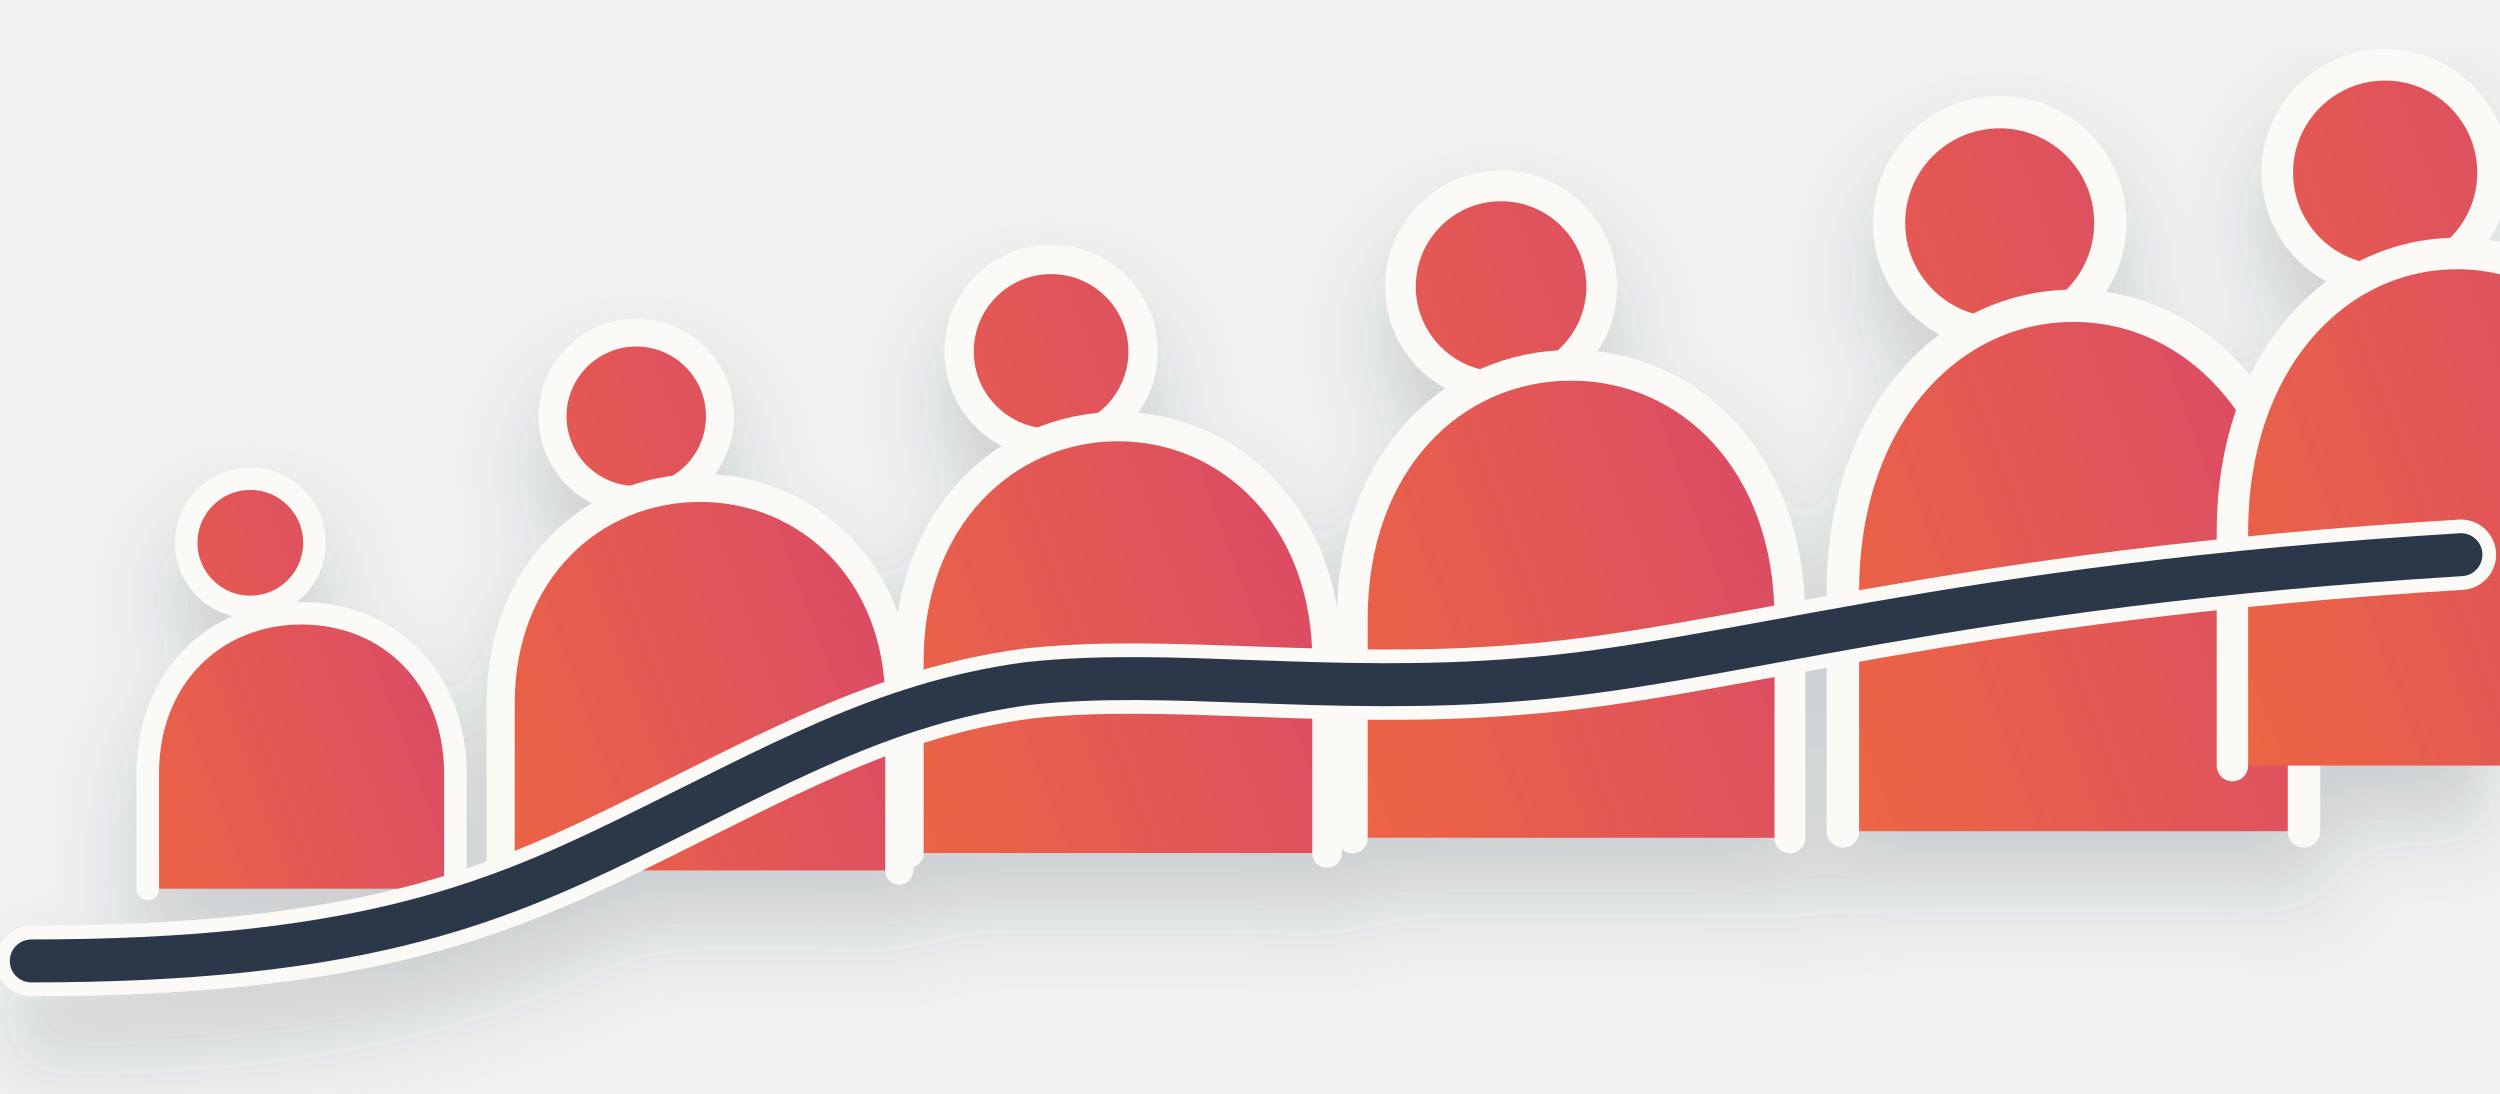
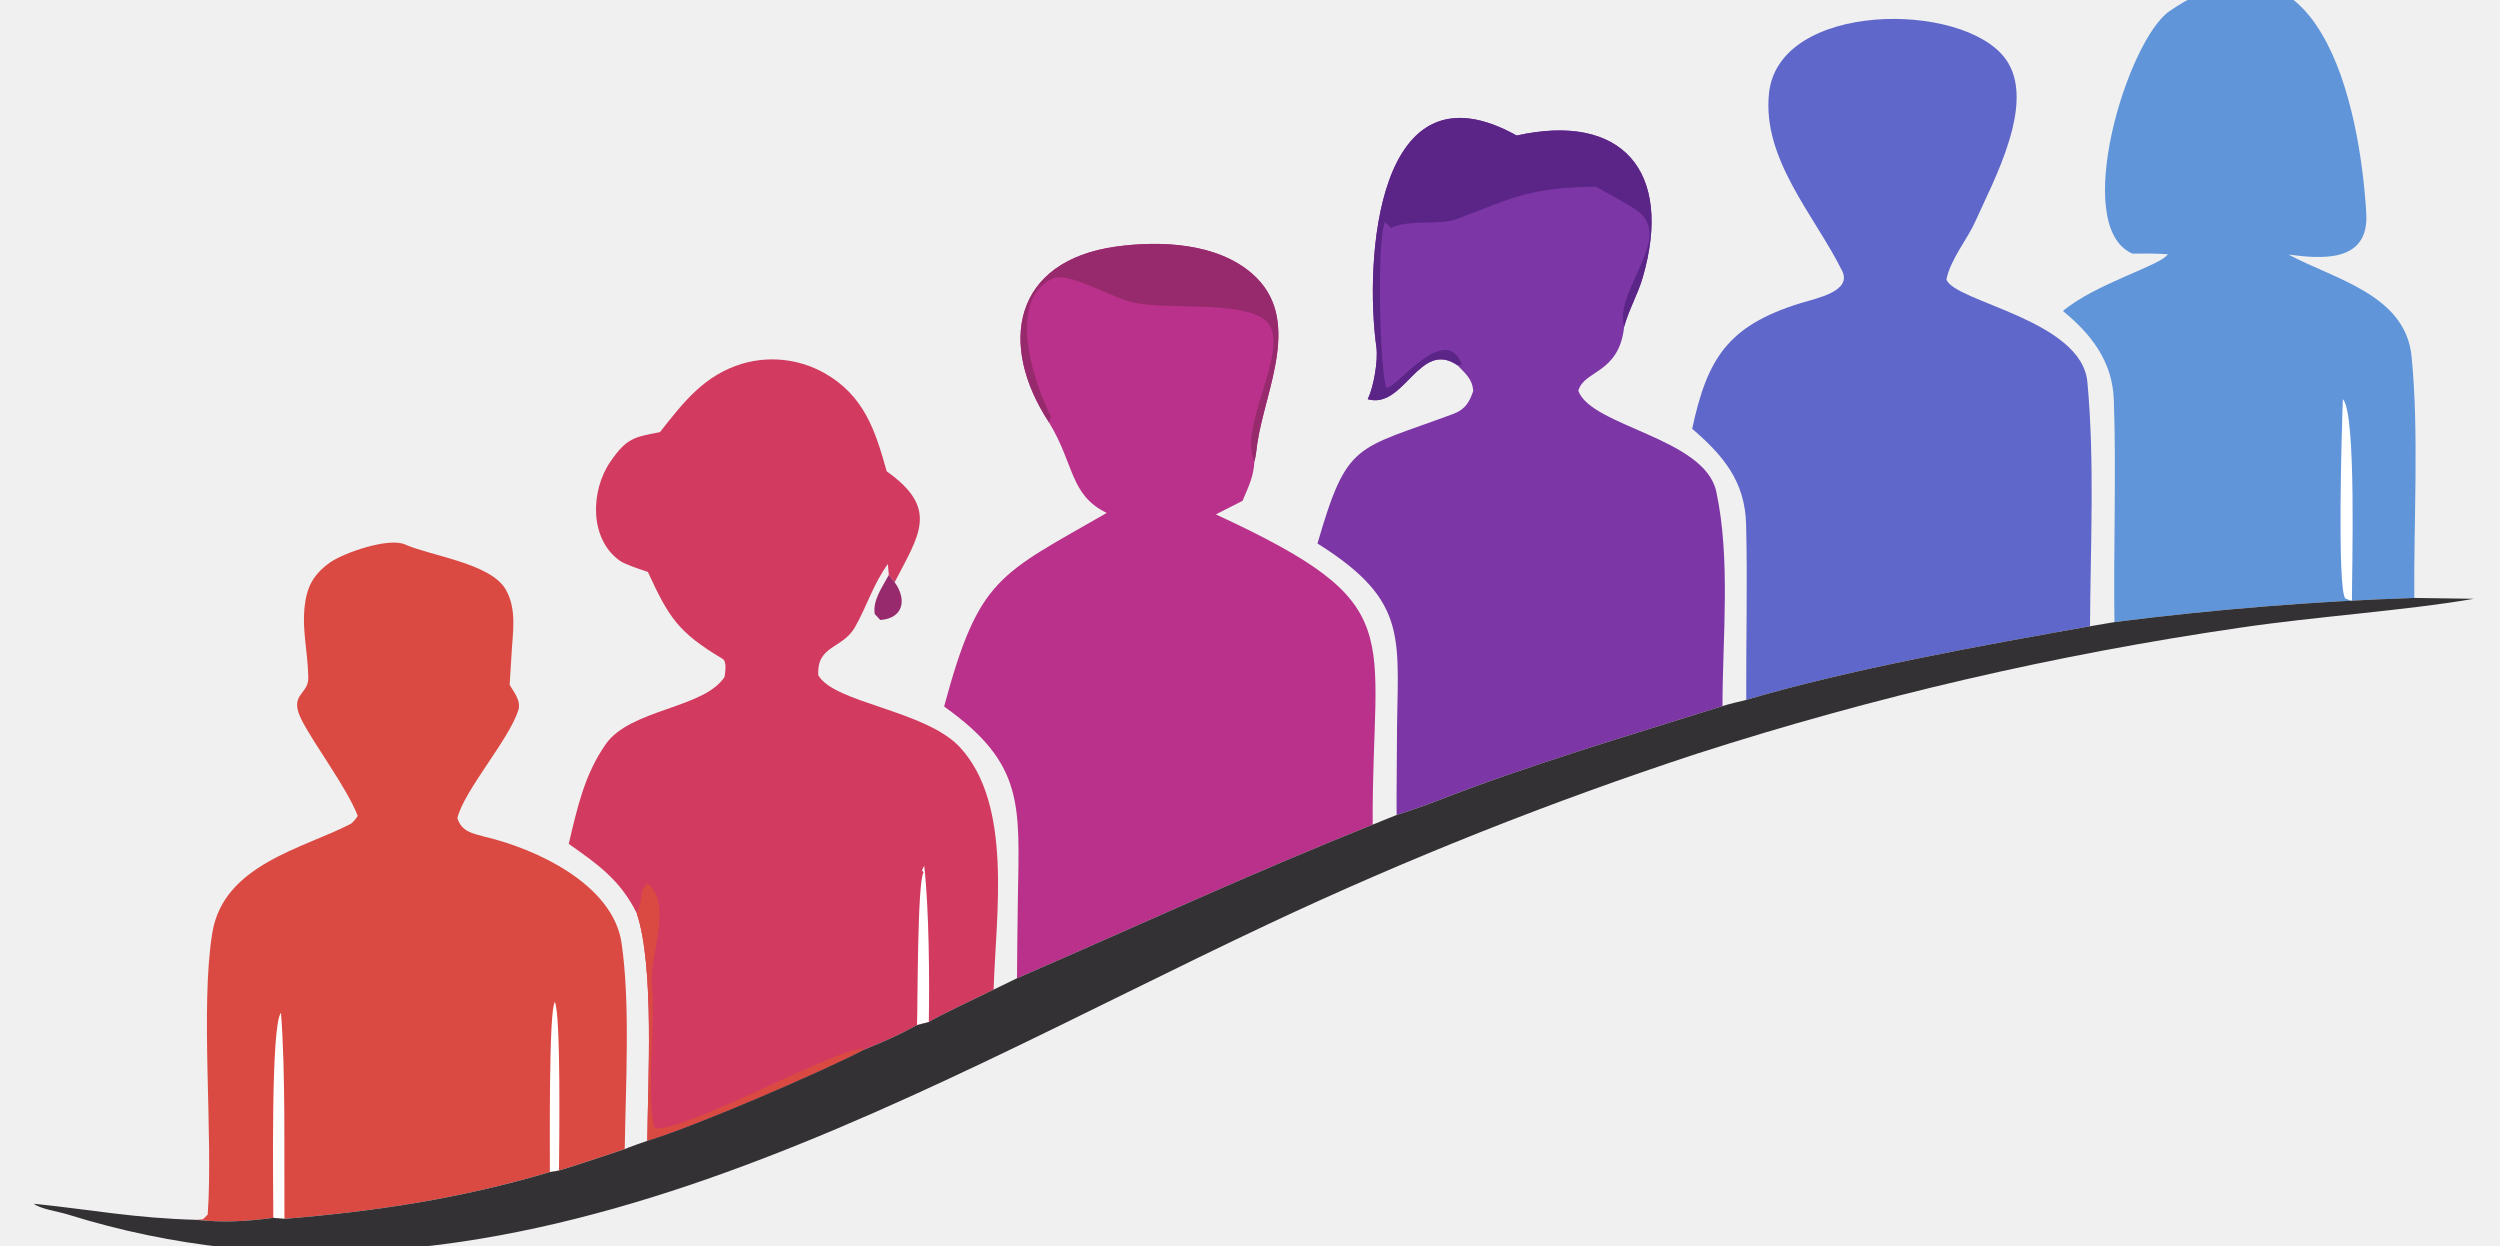
- <svg xmlns="http://www.w3.org/2000/svg" viewBox="0 0 640 280" fill="none">
-   <defs>
-     <linearGradient id="simpaths-people-gradient" x1="24" y1="250" x2="604" y2="36" gradientUnits="userSpaceOnUse">
-       <stop offset="0%" stop-color="#F06A3D" />
-       <stop offset="24%" stop-color="#D94A68" />
-       <stop offset="45%" stop-color="#C43B8F" />
-       <stop offset="66%" stop-color="#8643C8" />
-       <stop offset="84%" stop-color="#5F6DDD" />
-       <stop offset="100%" stop-color="#67B6E9" />
-     </linearGradient>
-     <filter id="simpaths-people-shadow" x="0" y="0" width="640" height="280" filterUnits="userSpaceOnUse" color-interpolation-filters="sRGB">
-       <feDropShadow dx="0" dy="14" stdDeviation="10" flood-color="#2A3848" flood-opacity="0.18" />
-     </filter>
-   </defs>
-   <g filter="url(#simpaths-people-shadow)">
-     <g fill="url(#simpaths-people-gradient)" stroke="#FBFAF6" stroke-width="7" stroke-linejoin="round" stroke-linecap="round">
-       <g transform="translate(28 116) scale(0.82)">
-         <circle cx="44" cy="28" r="20" />
-         <path d="M12 136V100C12 70 33 50 60 50C87 50 108 70 108 100V136" />
-       </g>
-       <g transform="translate(118 78) scale(1.02)">
-         <circle cx="44" cy="28" r="21" />
-         <path d="M10 142V100C10 67 33 46 60 46C87 46 110 67 110 100V142" />
-       </g>
-       <g transform="translate(222 60) scale(1.07)">
-         <circle cx="44" cy="28" r="22" />
-         <path d="M10 148V102C10 68 33 46 60 46C87 46 110 68 110 102V148" />
-       </g>
-       <g transform="translate(335 42) scale(1.12)">
-         <circle cx="44" cy="28" r="23" />
-         <path d="M10 154V104C10 68 33 46 60 46C87 46 110 68 110 104V154" />
-       </g>
-       <g transform="translate(460 24) scale(1.18)">
-         <circle cx="44" cy="28" r="24" />
-         <path d="M10 160V108C10 70 33 46 60 46C87 46 110 70 110 108V160" />
-       </g>
-       <g transform="translate(560 12) scale(1.15)">
-         <circle cx="44" cy="28" r="24" />
-         <path d="M10 160V108C10 70 33 46 60 46C87 46 110 70 110 108V160" />
-       </g>
-     </g>
-     <path d="M8 246C90 246 125 232 160 215C199 196 226 180 263 175C299 171 340 178 389 174C442 170 499 150 630 142" stroke="#FBFAF6" stroke-width="18" stroke-linecap="round" stroke-linejoin="round" />
-     <path d="M8 246C90 246 125 232 160 215C199 196 226 180 263 175C299 171 340 178 389 174C442 170 499 150 630 142" stroke="#2A3848" stroke-width="11" stroke-linecap="round" stroke-linejoin="round" />
-   </g>
+ <svg xmlns="http://www.w3.org/2000/svg" width="514" height="256" viewBox="128 112 514 256" fill="none">
+   <path d="M263.686 200.848C268.501 194.72 272.816 189.083 280.696 186.751C286.279 185.139 292.274 185.814 297.359 188.627C305.684 193.274 307.951 200.518 310.308 208.905C321.106 216.569 317.051 221.831 311.939 231.708L310.737 230.218L310.55 227.968C307.583 231.972 306.172 236.802 303.747 241.004C301.19 245.431 295.889 244.664 296.241 250.822C299.474 256.576 318.42 258.019 325.447 265.727C336.256 277.58 332.76 299.942 332.287 315.466C330.545 316.314 319.974 321.349 318.962 322.123L316.539 322.761C312.556 324.918 309.918 326.081 305.704 327.782C296.998 332.351 270.839 343.602 261.087 346.554C261.192 334.258 262.575 310.738 258.917 299.761C255.532 292.932 250.922 289.712 244.934 285.5C246.659 278.205 248.164 271.229 252.559 264.979C257.638 257.757 272.724 257.678 276.966 251.188C277.087 250.27 277.512 248.022 276.55 247.448C267.411 241.995 265.535 238.973 261.205 229.595C259.864 229.146 256.506 228.045 255.446 227.292C249.084 222.773 249.432 212.8 253.502 206.911C256.874 202.03 258.357 201.886 263.686 200.848Z" fill="#D23A5F" />
+   <path d="M258.917 299.761L259.068 299.409C260.497 296.013 259.107 295.771 261.092 293.624C266.474 297.781 261.45 308.779 262.017 314.227C262.794 321.675 260.869 337.659 262.542 343.925C268.377 345.184 303.132 325.801 305.704 327.782C296.998 332.351 270.839 343.602 261.087 346.554C261.192 334.258 262.575 310.738 258.917 299.761Z" fill="#DB4A42" />
+   <path d="M316.539 322.761C316.695 318.595 316.591 293.044 317.899 291.358L317.559 290.957L318.013 289.986C319.013 298.72 319.124 313.21 318.962 322.123L316.539 322.761Z" fill="white" />
+   <path d="M343.677 198.841C333.045 182.648 336.42 165.614 357.464 162.701C366.608 161.435 378.168 161.95 385.412 168.244C396.009 177.452 388.099 192.104 386.485 203.267C386.304 204.515 386.245 205.636 385.906 206.863C385.747 210.026 384.685 212.067 383.471 214.97L377.978 217.76C418.346 236.439 410.027 241.201 410.223 281.543C384.583 291.822 362.13 302.257 337.096 313.13C337.125 307.993 337.189 302.41 337.266 297.317C337.563 277.618 338.819 269.126 322.108 257.262L322.172 257.019C329.297 230.684 333.383 230.221 355.546 217.46C347.936 213.764 348.936 207.481 343.677 198.841Z" fill="#B9318A" />
+   <path d="M343.677 198.841C333.045 182.648 336.42 165.614 357.464 162.701C366.608 161.435 378.168 161.95 385.412 168.244C396.009 177.452 388.099 192.104 386.485 203.267C386.304 204.515 386.245 205.636 385.906 206.863C382.225 199.218 394.93 181.635 387.409 177.299C381.662 173.986 368.689 175.631 361.735 174.325C357.921 174.038 347.797 167.671 344.462 169.229C334.119 174.059 341.574 192.787 344.079 197.65L343.677 198.841Z" fill="#972A6C" />
+   <path d="M168.349 362.798L169.726 362.69C170 362.418 170.327 362.093 170.707 361.715C171.863 345.353 169.13 319.104 171.659 303.754C173.967 289.736 190.431 286.413 200.079 281.403C200.566 281.15 201.594 279.832 201.535 279.685C199.243 273.894 192.94 265.59 190.11 260.204C187.192 254.649 191.436 254.931 191.385 251.358C191.303 245.65 189.862 240.938 190.818 235.407C191.447 231.77 193.116 229.604 195.774 227.703C198.677 225.627 207.91 222.469 211.23 223.926C216.791 226.366 228.849 227.814 231.965 233.181C234.362 237.31 233.381 242.207 233.164 246.674C233.134 247.304 232.782 252.772 232.782 252.772C233.439 254.031 235.198 256.002 234.581 257.981C232.69 264.044 223.428 274.488 222.041 280.189C222.867 282.93 224.995 283.31 227.6 284.022C237.939 286.427 253.985 293.687 255.788 305.866C257.616 318.221 256.632 335.353 256.446 348.261C252.072 349.689 247.299 351.348 242.927 352.666L241.054 352.973C222.838 358.399 205.443 361.035 186.482 362.595L184.193 362.386C178.819 363.123 173.753 363.391 168.349 362.798Z" fill="#DB4A42" />
+   <path d="M184.193 362.386C184.202 356.631 183.617 322.863 185.768 320.219C186.727 332.494 186.403 349.874 186.482 362.595L184.193 362.386Z" fill="white" />
+   <path d="M241.054 352.973C241.078 348.79 240.79 319.456 242.086 318.018C243.344 320.822 242.974 347.807 242.927 352.666L241.054 352.973Z" fill="white" />
+   <path d="M427.651 187.099C419.804 181.703 416.736 196.227 409.211 194.077C410.448 191.492 411.371 186.124 410.983 183.342C408.555 165.946 410.838 123.696 439.827 139.867C461.468 135.051 472.091 147.176 465.743 169.056C464.733 172.533 463.011 175.357 461.927 179.146C460.906 188.907 453.619 188.056 452.504 192.353C455.167 199.687 478.48 202.033 480.86 213.048C483.845 226.856 482.16 242.94 482.141 257.172C462.45 263.392 442.782 269.111 423.521 276.632C420.784 277.701 417.946 278.673 415.143 279.555C415.107 274.774 415.207 269.742 415.207 264.96C415.205 243.492 418.306 235.951 398.874 223.741C405.018 202.6 406.623 204.607 426.829 197.09C429.239 196.194 430.137 194.638 430.897 192.377C430.714 189.916 429.356 188.872 427.651 187.099Z" fill="#7C36A6" />
+   <path d="M427.651 187.099C419.804 181.703 416.736 196.227 409.211 194.077C410.448 191.492 411.371 186.124 410.983 183.342C408.555 165.946 410.838 123.696 439.827 139.867C461.468 135.051 472.091 147.176 465.743 169.056C464.733 172.533 463.01 175.357 461.927 179.146C459.744 171.685 472.495 160.712 464.43 155.198C462.226 153.691 458.586 151.801 456.154 150.388C442.847 150.561 439.676 152.361 427.496 157.047C424.065 158.367 417.945 157.046 413.972 158.846L412.742 157.652C411.002 161.684 411.717 188.779 413.061 191.745C415.407 191.642 425.076 178.113 428.598 186.946L427.651 187.099Z" fill="#5B2587" />
+   <path d="M475.914 200.154C479.018 185.666 483.265 178.962 498.141 174.344C501.435 173.322 508.793 171.951 506.756 167.708C501.12 156.32 490.248 144.737 491.711 131.134C493.744 112.222 531.596 112.152 540.33 124.097C546.805 132.951 537.9 149.075 534.068 157.652C532.53 161.095 528.997 165.354 528.185 169.454C529.777 174.072 555.987 177.743 557.166 190.545C558.689 207.073 557.793 224.123 557.708 240.758C536.065 244.597 508.14 249.613 487.026 255.901C486.975 244.029 487.303 231.625 486.999 219.813C486.769 210.925 482.286 205.641 475.914 200.154Z" fill="#5F67CA" />
+   <path d="M552.141 175.94C558.861 170.293 572.196 166.619 573.714 164.274C571.246 164.091 568.897 164.127 566.429 164.138C553.645 158.66 565.388 120.173 574.085 114.265C604.766 93.337 613.224 133.648 614.507 155.9C615.1 166.183 605.067 165.196 598.529 164.342C608.089 169.451 622.564 172.606 623.818 185.264C625.364 200.889 624.252 219.14 624.378 234.935C603.763 235.629 583.192 237.287 562.732 239.904C562.505 224.876 563.129 209.167 562.601 194.193C562.326 186.368 558.014 180.737 552.141 175.94Z" fill="#6095DA" />
+   <path d="M609.693 194.054C612.521 196.939 611.533 229.651 611.56 235.592L610.179 235.035C608.486 232.718 609.48 199.478 609.693 194.054Z" fill="white" />
+   <path d="M624.378 234.935L636.628 235.11C622.847 237.514 603.798 238.783 588.537 241.059C550.679 246.57 513.347 255.228 476.929 266.946C446.846 276.813 417.397 288.519 388.751 302C312.022 338.126 229.986 389.232 141.863 361.675C139.999 361.092 136.33 360.583 134.943 359.487C147.208 360.757 155.435 362.434 168.349 362.798C173.753 363.391 178.819 363.123 184.193 362.386L186.482 362.595C205.443 361.035 222.838 358.399 241.054 352.973L242.927 352.666C247.299 351.348 252.072 349.689 256.446 348.261C257.496 347.769 259.892 346.985 261.087 346.554C270.839 343.602 296.998 332.351 305.704 327.782C309.918 326.081 312.556 324.918 316.539 322.761L318.962 322.123C319.974 321.349 330.545 316.314 332.287 315.466L337.096 313.13C362.13 302.257 384.583 291.822 410.223 281.543L415.143 279.555C417.946 278.673 420.784 277.701 423.521 276.632C442.782 269.111 462.45 263.392 482.141 257.172C483.407 256.744 485.654 256.249 487.026 255.901C508.14 249.613 536.065 244.597 557.708 240.758L562.732 239.904C583.192 237.287 603.763 235.629 624.378 234.935Z" fill="#343134" />
+   <path d="M310.737 230.218L311.939 231.708C314.535 235.323 313.717 239.13 308.982 239.47L307.847 238.24C307.383 235.507 309.349 232.781 310.737 230.218Z" fill="#972A6C" />
</svg>
